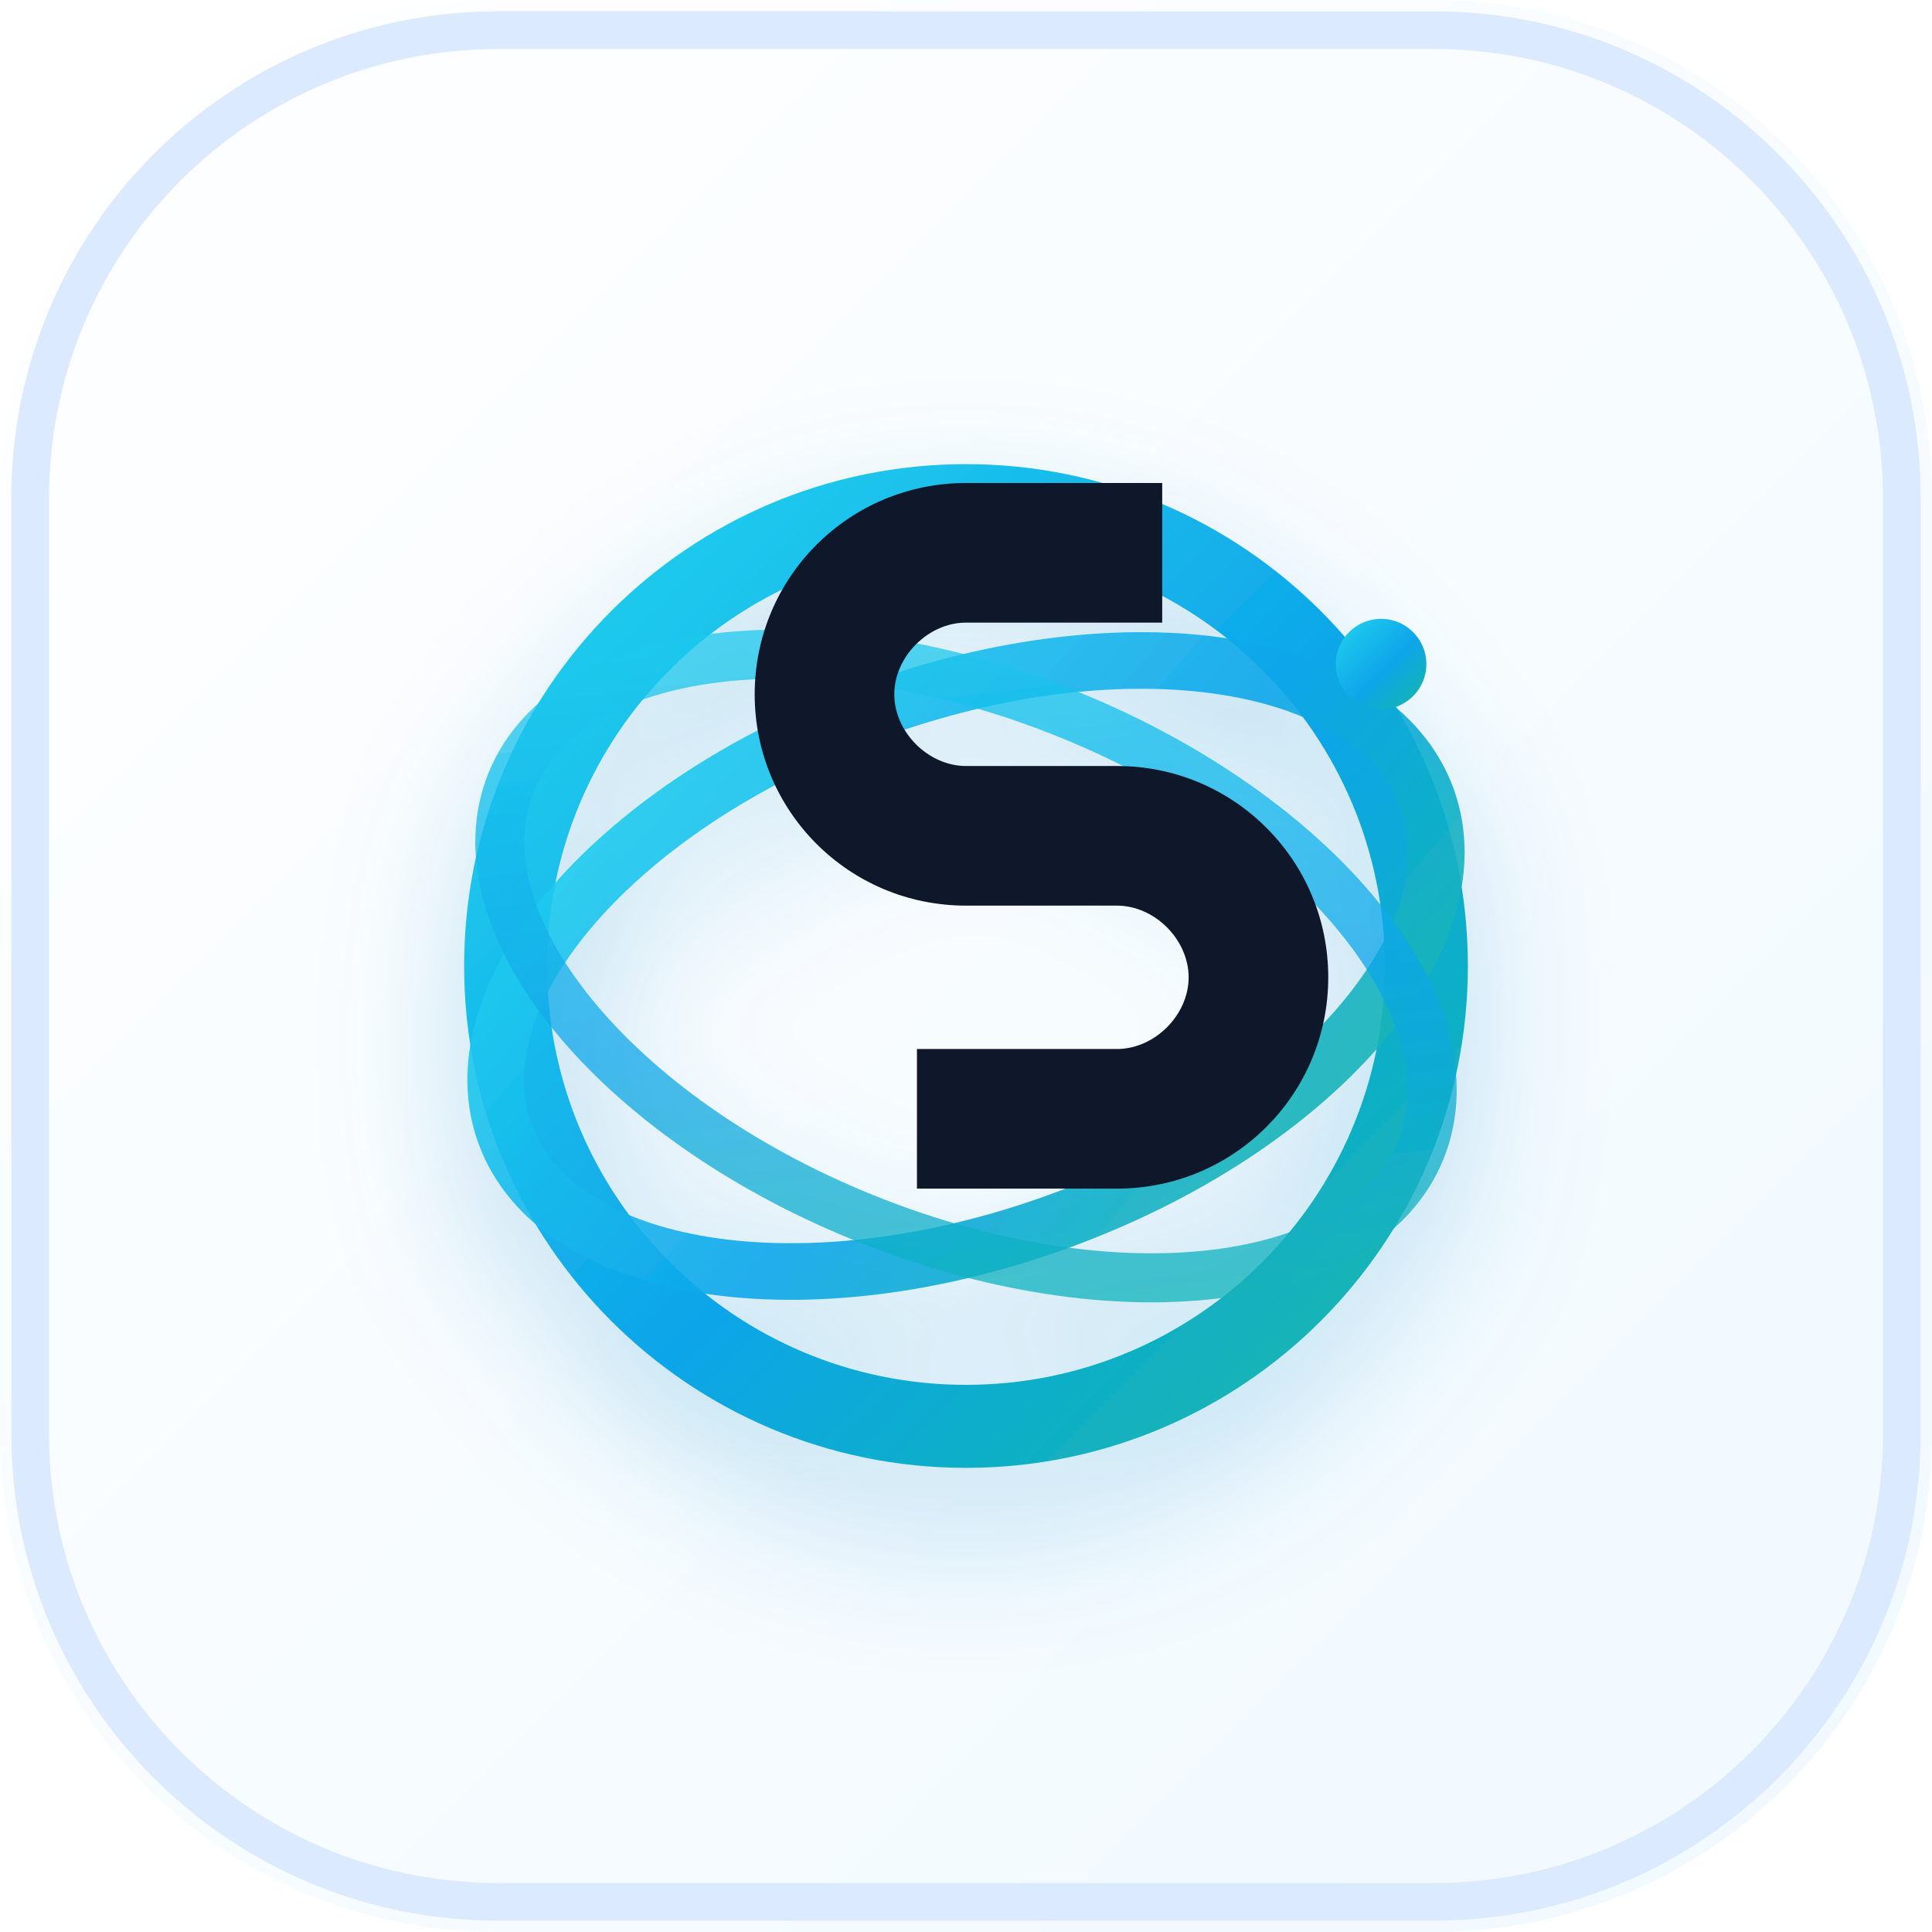
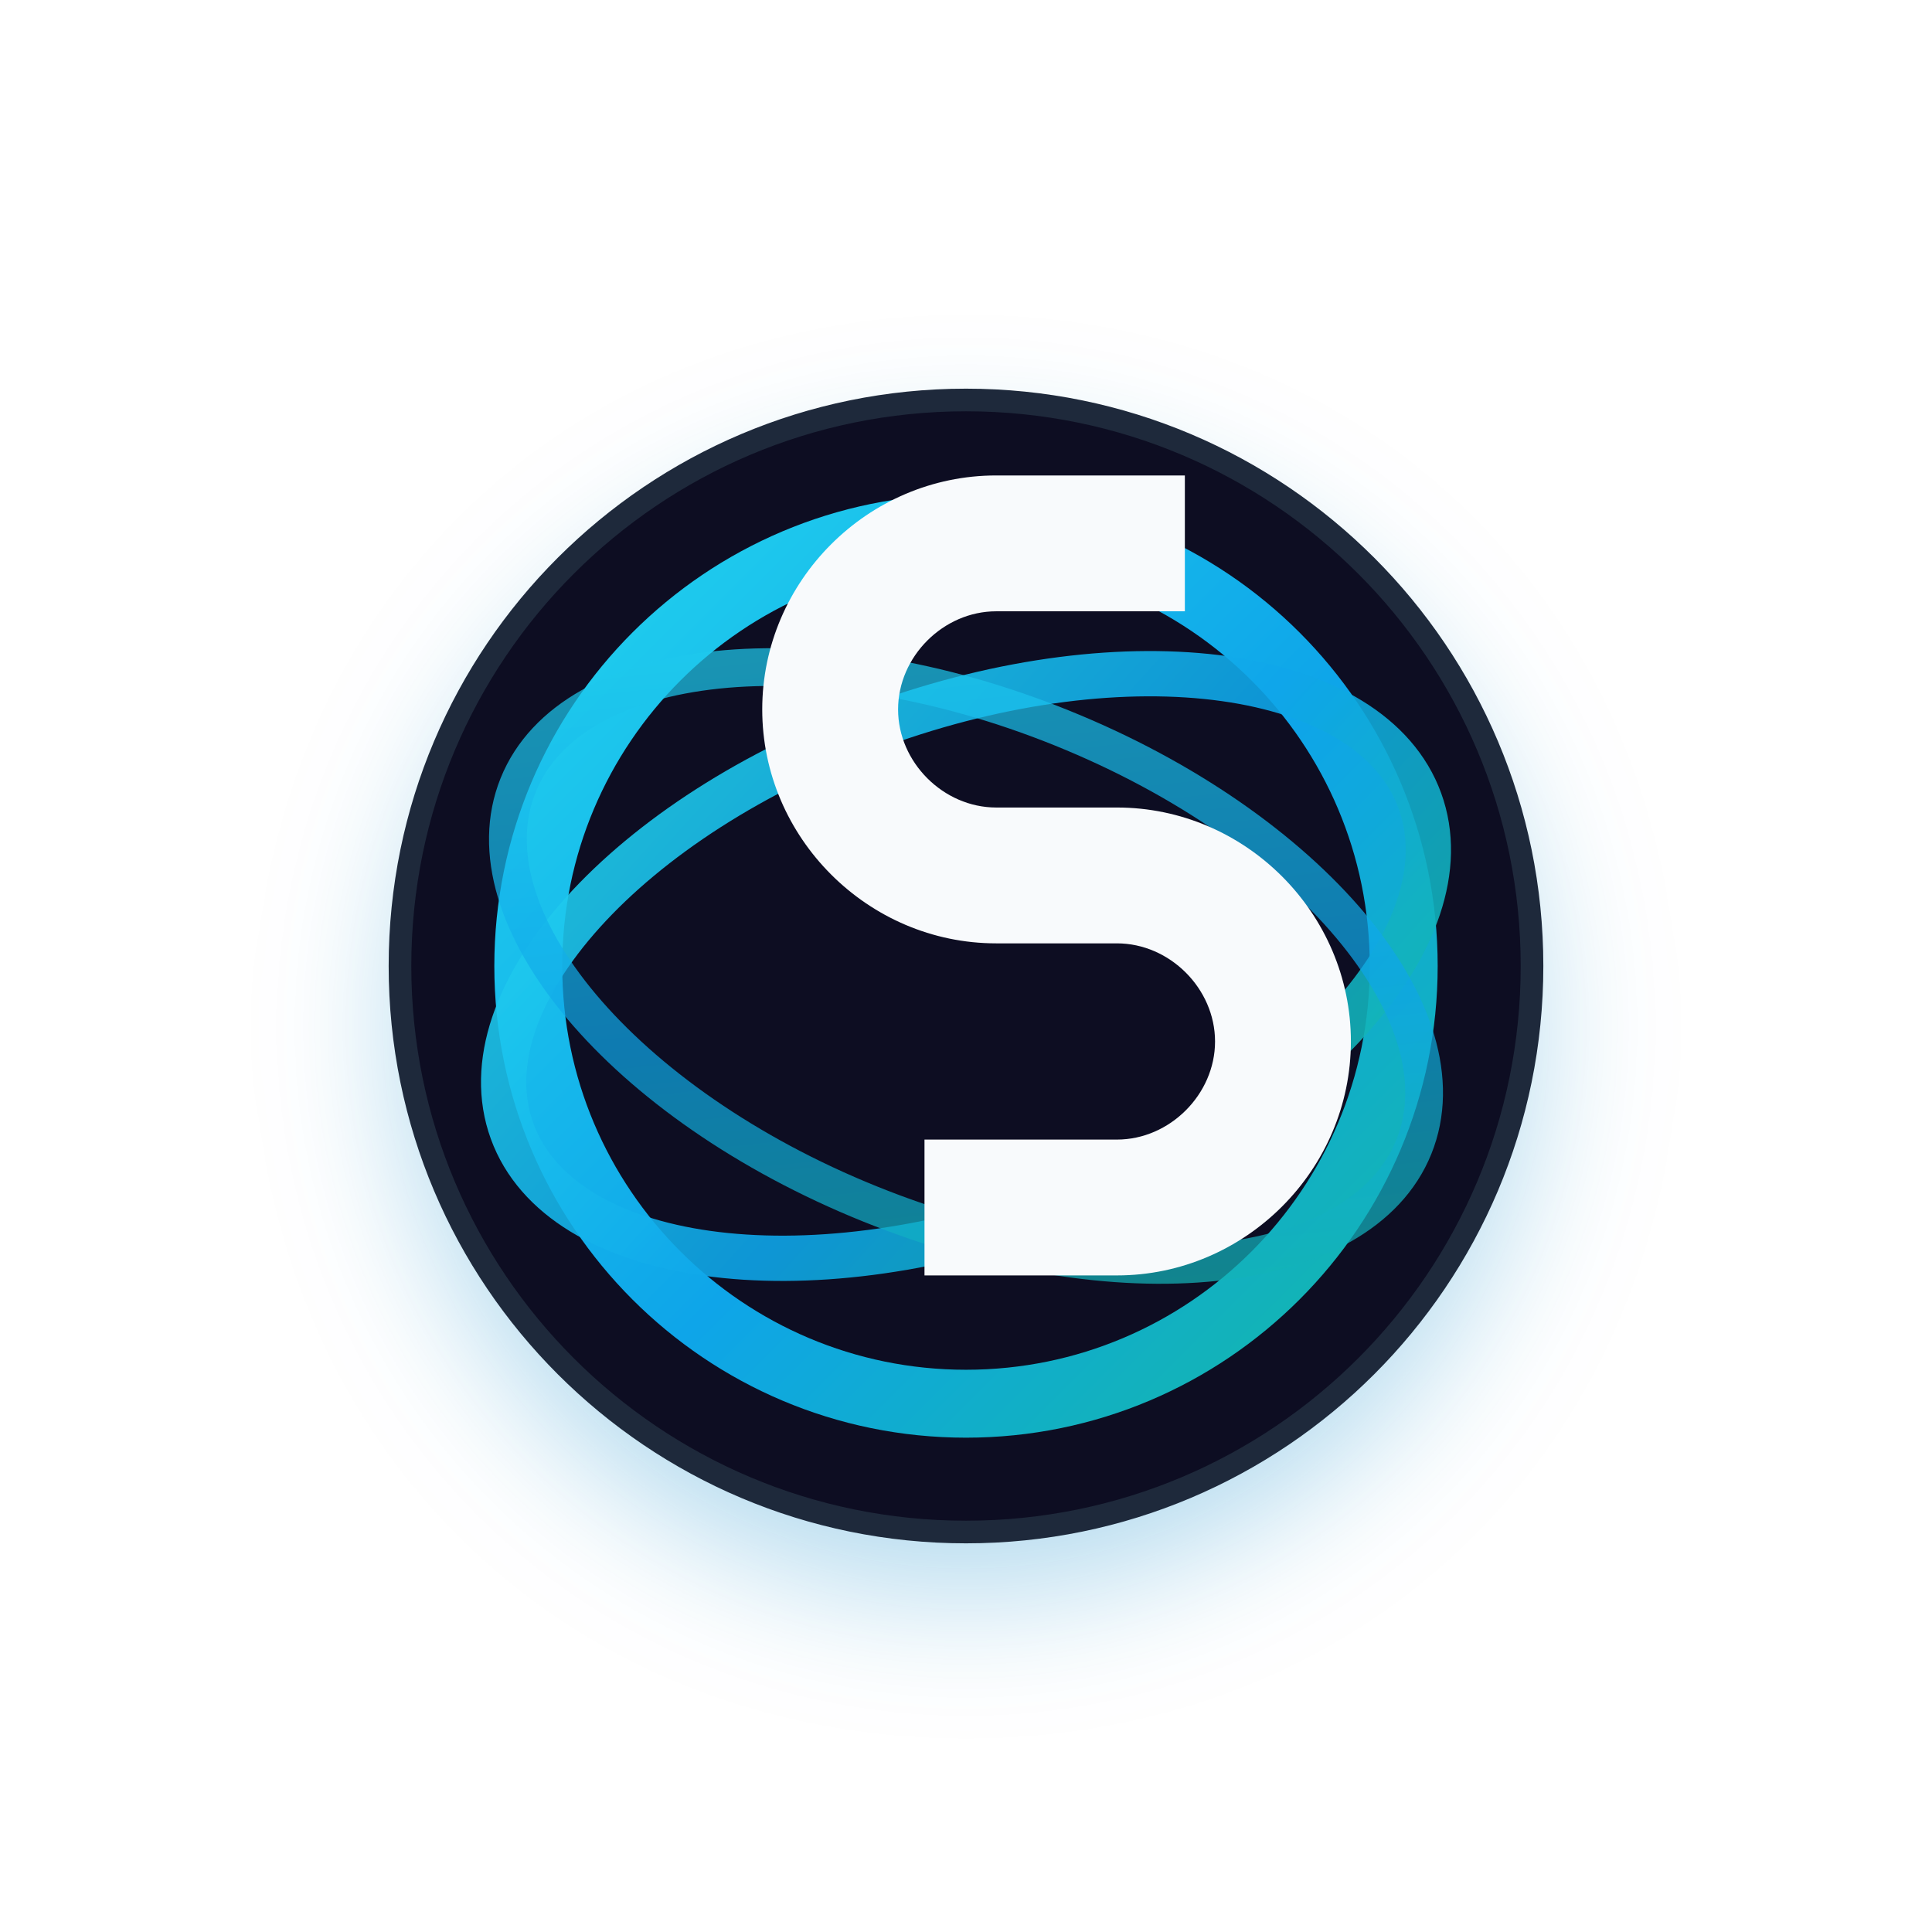
<svg xmlns="http://www.w3.org/2000/svg" viewBox="0 0 512 512" role="img" aria-label="StudySphere logo">
  <defs>
-     <linearGradient id="ss-bg" x1="0%" y1="0%" x2="100%" y2="100%">
-       <stop offset="0%" stop-color="#ffffff" />
-       <stop offset="100%" stop-color="#f0f9ff" />
-     </linearGradient>
    <linearGradient id="ss-accent" x1="0%" y1="0%" x2="100%" y2="100%">
      <stop offset="0%" stop-color="#22d3ee" />
      <stop offset="55%" stop-color="#0ea5e9" />
      <stop offset="100%" stop-color="#14b8a6" />
    </linearGradient>
-     <filter id="ss-shadow" x="-30%" y="-30%" width="160%" height="160%">
-       <feDropShadow dx="0" dy="16" stdDeviation="18" flood-color="#0284c7" flood-opacity="0.25" />
+     <filter id="ss-shadow" x="-30%" y="-30%" width="170%" height="170%">
+       <feDropShadow dx="0" dy="16" stdDeviation="18" flood-color="#0284c7" flood-opacity="0.3" />
    </filter>
  </defs>
-   <rect width="512" height="512" rx="132" fill="url(#ss-bg)" />
-   <rect x="8" y="8" width="496" height="496" rx="124" fill="none" stroke="#dbeafe" stroke-width="10" />
  <g filter="url(#ss-shadow)">
-     <circle cx="256" cy="256" r="122" fill="none" stroke="url(#ss-accent)" stroke-width="22" />
-     <ellipse cx="256" cy="256" rx="130" ry="72" fill="none" stroke="url(#ss-accent)" stroke-opacity="0.9" stroke-width="15" transform="rotate(-20 256 256)" />
-     <ellipse cx="256" cy="256" rx="130" ry="72" fill="none" stroke="url(#ss-accent)" stroke-opacity="0.75" stroke-width="13" transform="rotate(22 256 256)" />
+     <circle cx="256" cy="256" r="150" fill="#0b1120" />
  </g>
-   <path d="M200 184c0-31 25-56 56-56h52v37h-52c-10 0-19 9-19 19s9 19 19 19h40c31 0 56 25 56 56s-25 56-56 56h-53v-37h53c10 0 19-9 19-19s-9-19-19-19h-40c-31 0-56-25-56-56Z" fill="#0f172a" />
-   <circle cx="366" cy="176" r="12" fill="url(#ss-accent)" />
+   <circle cx="256" cy="256" r="150" fill="none" stroke="#1e293b" stroke-width="6" />
+   <circle cx="256" cy="256" r="116" fill="none" stroke="url(#ss-accent)" stroke-width="18" />
+   <ellipse cx="256" cy="256" rx="128" ry="68" fill="none" stroke="url(#ss-accent)" stroke-opacity="0.9" stroke-width="12" transform="rotate(-20 256 256)" />
+   <ellipse cx="256" cy="256" rx="128" ry="68" fill="none" stroke="url(#ss-accent)" stroke-opacity="0.72" stroke-width="10" transform="rotate(22 256 256)" />
+   <path d="M202 188c0-34 28-62 62-62h50v36h-50c-14 0-26 12-26 26s12 26 26 26h32c34 0 62 28 62 62s-28 62-62 62h-51v-36h51c14 0 26-12 26-26s-12-26-26-26h-32c-34 0-62-28-62-62Z" fill="#f8fafc" />
</svg>
